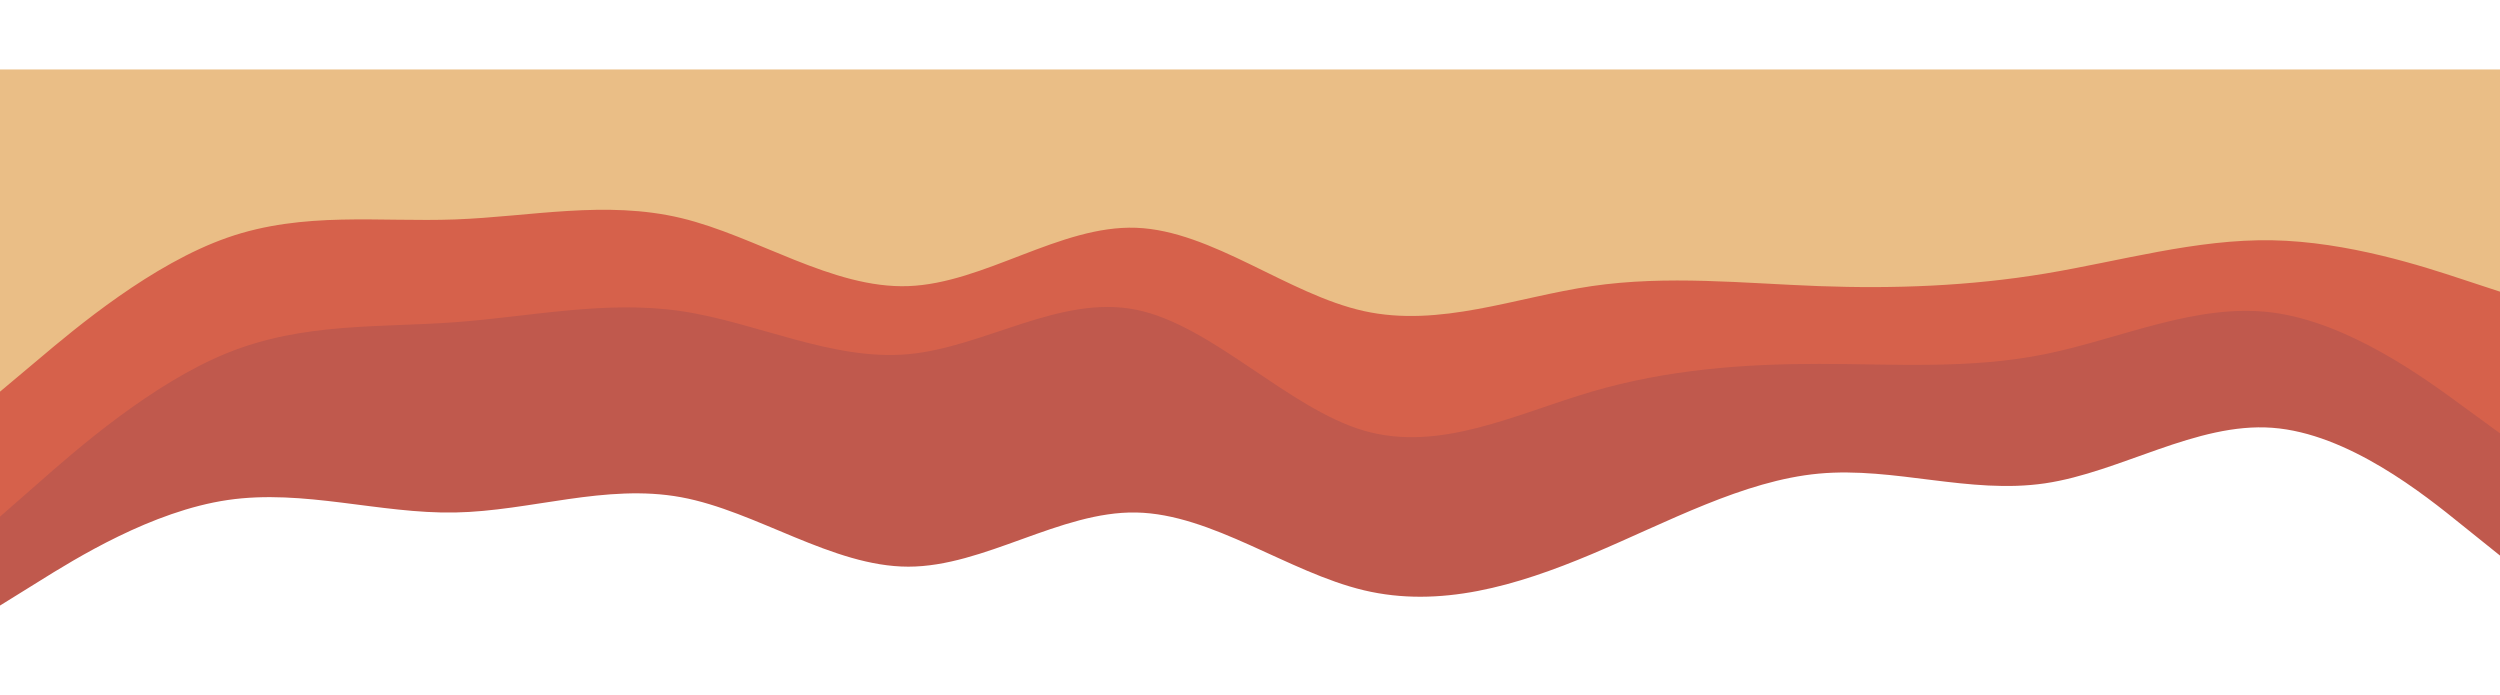
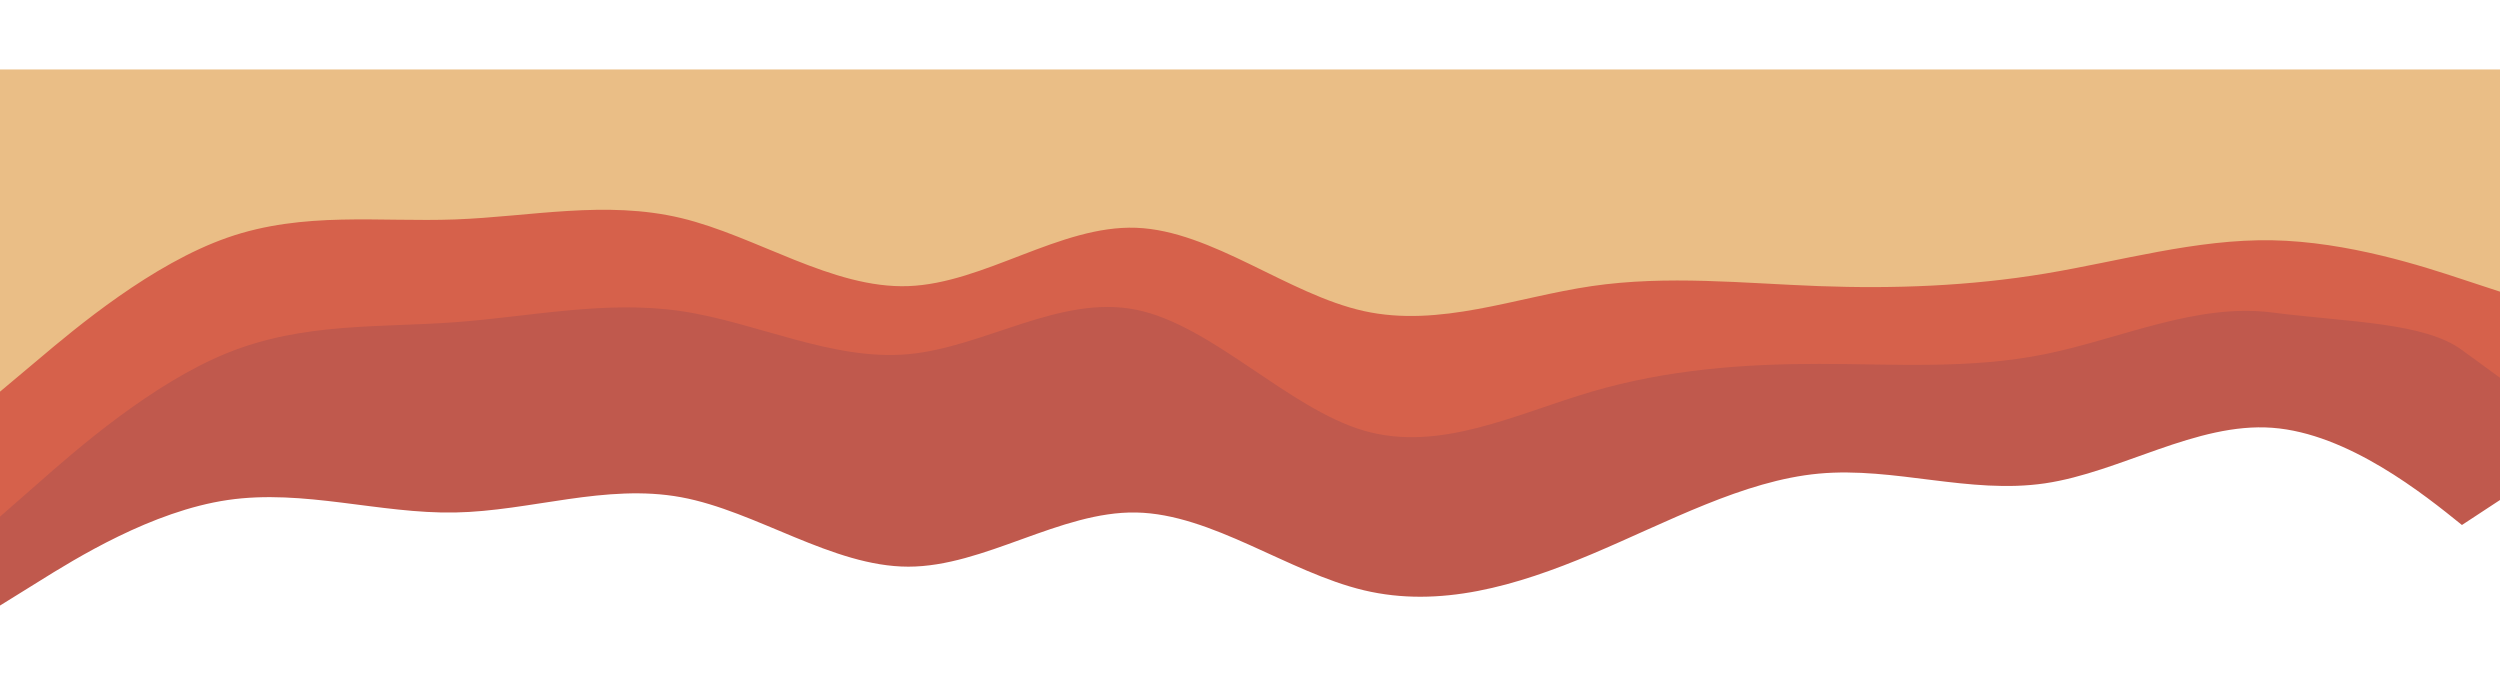
<svg xmlns="http://www.w3.org/2000/svg" id="visual" viewBox="0 0 900 200" width="900" height="250" version="1.1">
  <path d="M0 118L13.7 106.5C27.3 95 54.7 72 82 62.5C109.3 53 136.7 57 163.8 56C191 55 218 49 245.2 55.5C272.3 62 299.7 81 327 80C354.3 79 381.7 58 409 59C436.3 60 463.7 83 491 89C518.3 95 545.7 84 573 80C600.3 76 627.7 79 654.8 80C682 81 709 80 736.2 75.5C763.3 71 790.7 63 818 63.5C845.3 64 872.7 73 886.3 77.5L900 82L900 0L886.3 0C872.7 0 845.3 0 818 0C790.7 0 763.3 0 736.2 0C709 0 682 0 654.8 0C627.7 0 600.3 0 573 0C545.7 0 518.3 0 491 0C463.7 0 436.3 0 409 0C381.7 0 354.3 0 327 0C299.7 0 272.3 0 245.2 0C218 0 191 0 163.8 0C136.7 0 109.3 0 82 0C54.7 0 27.3 0 13.7 0L0 0Z" fill="#EABE86" />
  <path d="M0 163L13.7 151C27.3 139 54.7 115 82 104C109.3 93 136.7 95 163.8 93C191 91 218 85 245.2 89C272.3 93 299.7 107 327 104.5C354.3 102 381.7 83 409 88.5C436.3 94 463.7 124 491 132C518.3 140 545.7 126 573 118C600.3 110 627.7 108 654.8 108C682 108 709 110 736.2 104.5C763.3 99 790.7 86 818 89.5C845.3 93 872.7 113 886.3 123L900 133L900 80L886.3 75.5C872.7 71 845.3 62 818 61.5C790.7 61 763.3 69 736.2 73.5C709 78 682 79 654.8 78C627.7 77 600.3 74 573 78C545.7 82 518.3 93 491 87C463.7 81 436.3 58 409 57C381.7 56 354.3 77 327 78C299.7 79 272.3 60 245.2 53.5C218 47 191 53 163.8 54C136.7 55 109.3 51 82 60.5C54.7 70 27.3 93 13.7 104.5L0 116Z" fill="#D6614B" />
-   <path d="M0 193L13.7 184.5C27.3 176 54.7 159 82 155C109.3 151 136.7 160 163.8 159.5C191 159 218 149 245.2 154C272.3 159 299.7 179 327 179C354.3 179 381.7 159 409 159.5C436.3 160 463.7 181 491 187.5C518.3 194 545.7 186 573 174.5C600.3 163 627.7 148 654.8 145.5C682 143 709 153 736.2 149C763.3 145 790.7 127 818 129C845.3 131 872.7 153 886.3 164L900 175L900 131L886.3 121C872.7 111 845.3 91 818 87.5C790.7 84 763.3 97 736.2 102.5C709 108 682 106 654.8 106C627.7 106 600.3 108 573 116C545.7 124 518.3 138 491 130C463.7 122 436.3 92 409 86.5C381.7 81 354.3 100 327 102.5C299.7 105 272.3 91 245.2 87C218 83 191 89 163.8 91C136.7 93 109.3 91 82 102C54.7 113 27.3 137 13.7 149L0 161Z" fill="#C0594D" />
+   <path d="M0 193L13.7 184.5C27.3 176 54.7 159 82 155C109.3 151 136.7 160 163.8 159.5C191 159 218 149 245.2 154C272.3 159 299.7 179 327 179C354.3 179 381.7 159 409 159.5C436.3 160 463.7 181 491 187.5C518.3 194 545.7 186 573 174.5C600.3 163 627.7 148 654.8 145.5C682 143 709 153 736.2 149C763.3 145 790.7 127 818 129C845.3 131 872.7 153 886.3 164L900 155L900 111L886.3 101C872.7 91 845.3 91 818 87.5C790.7 84 763.3 97 736.2 102.5C709 108 682 106 654.8 106C627.7 106 600.3 108 573 116C545.7 124 518.3 138 491 130C463.7 122 436.3 92 409 86.5C381.7 81 354.3 100 327 102.5C299.7 105 272.3 91 245.2 87C218 83 191 89 163.8 91C136.7 93 109.3 91 82 102C54.7 113 27.3 137 13.7 149L0 161Z" fill="#C0594D" />
</svg>
